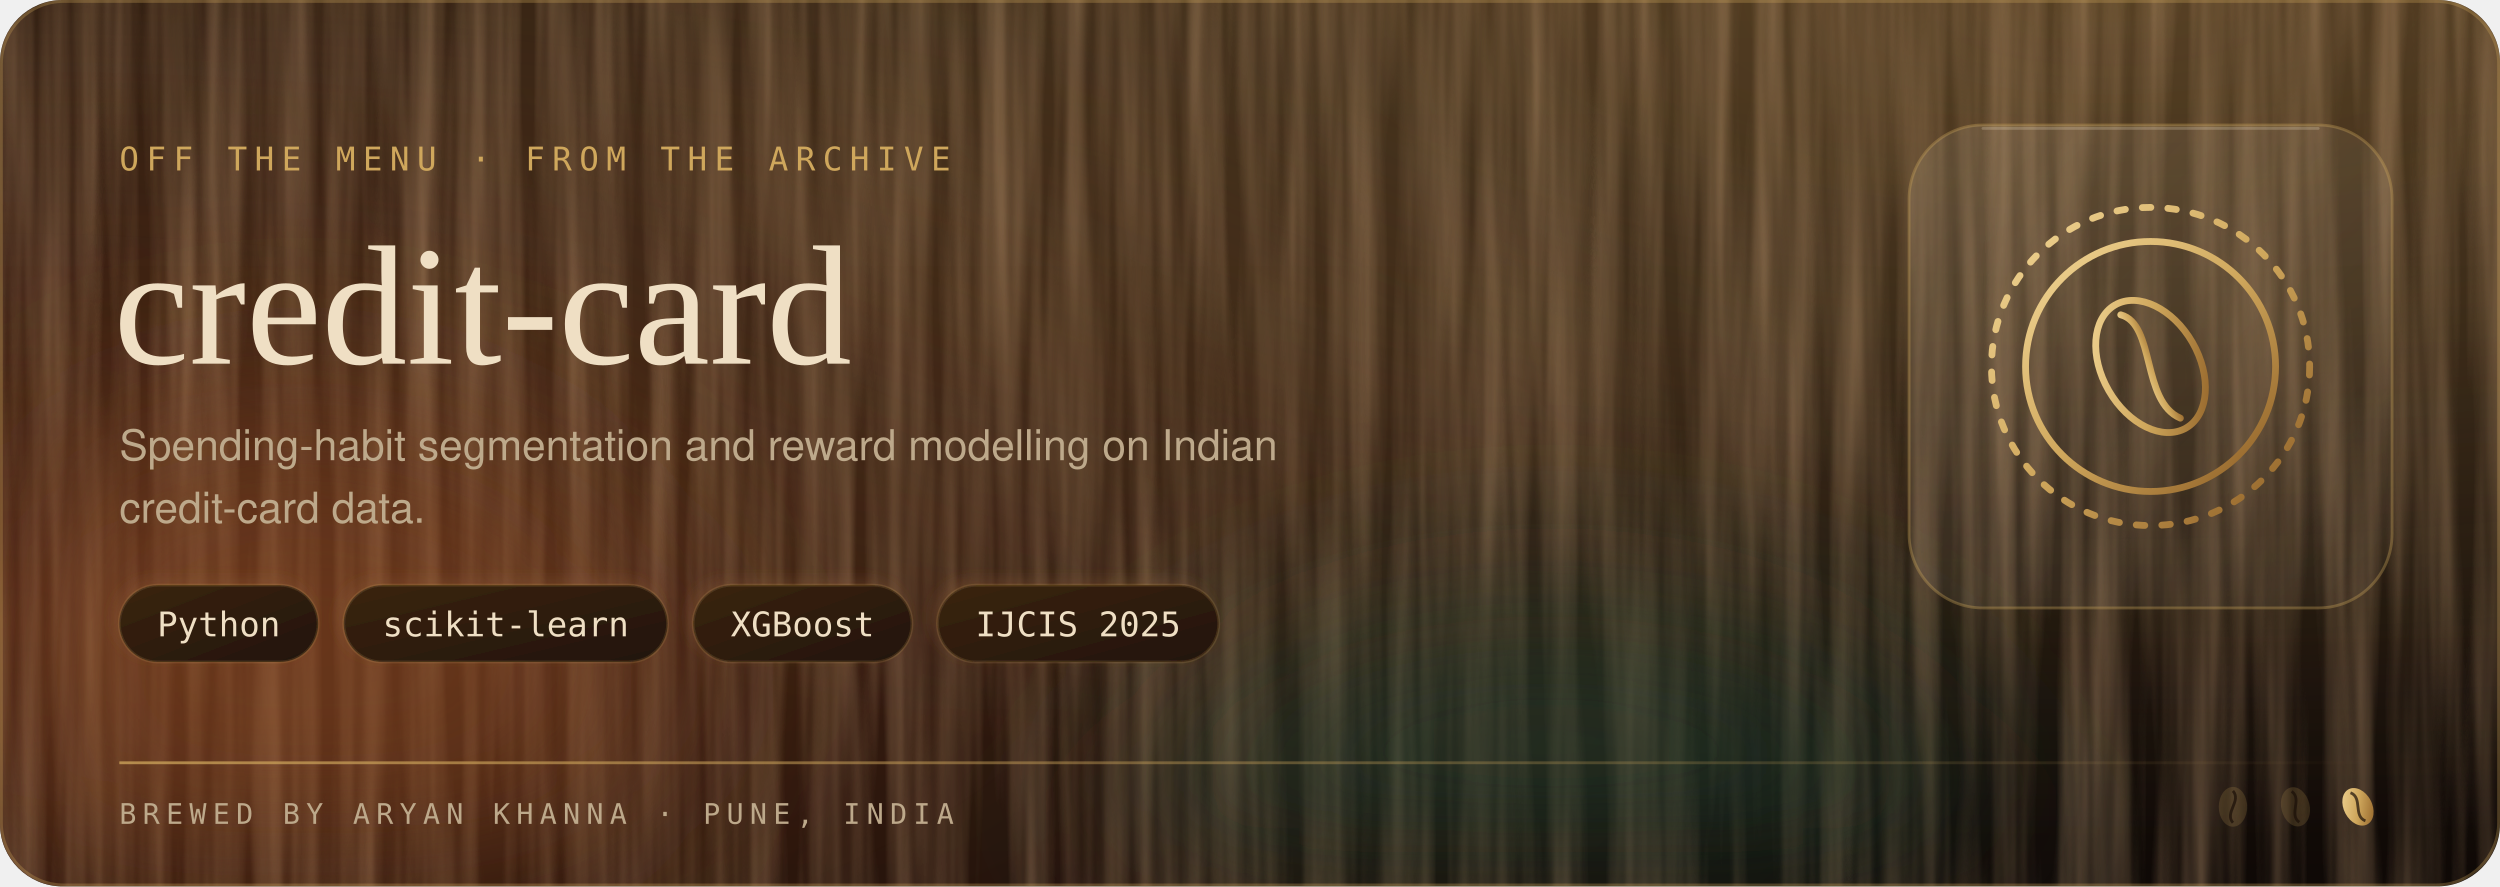
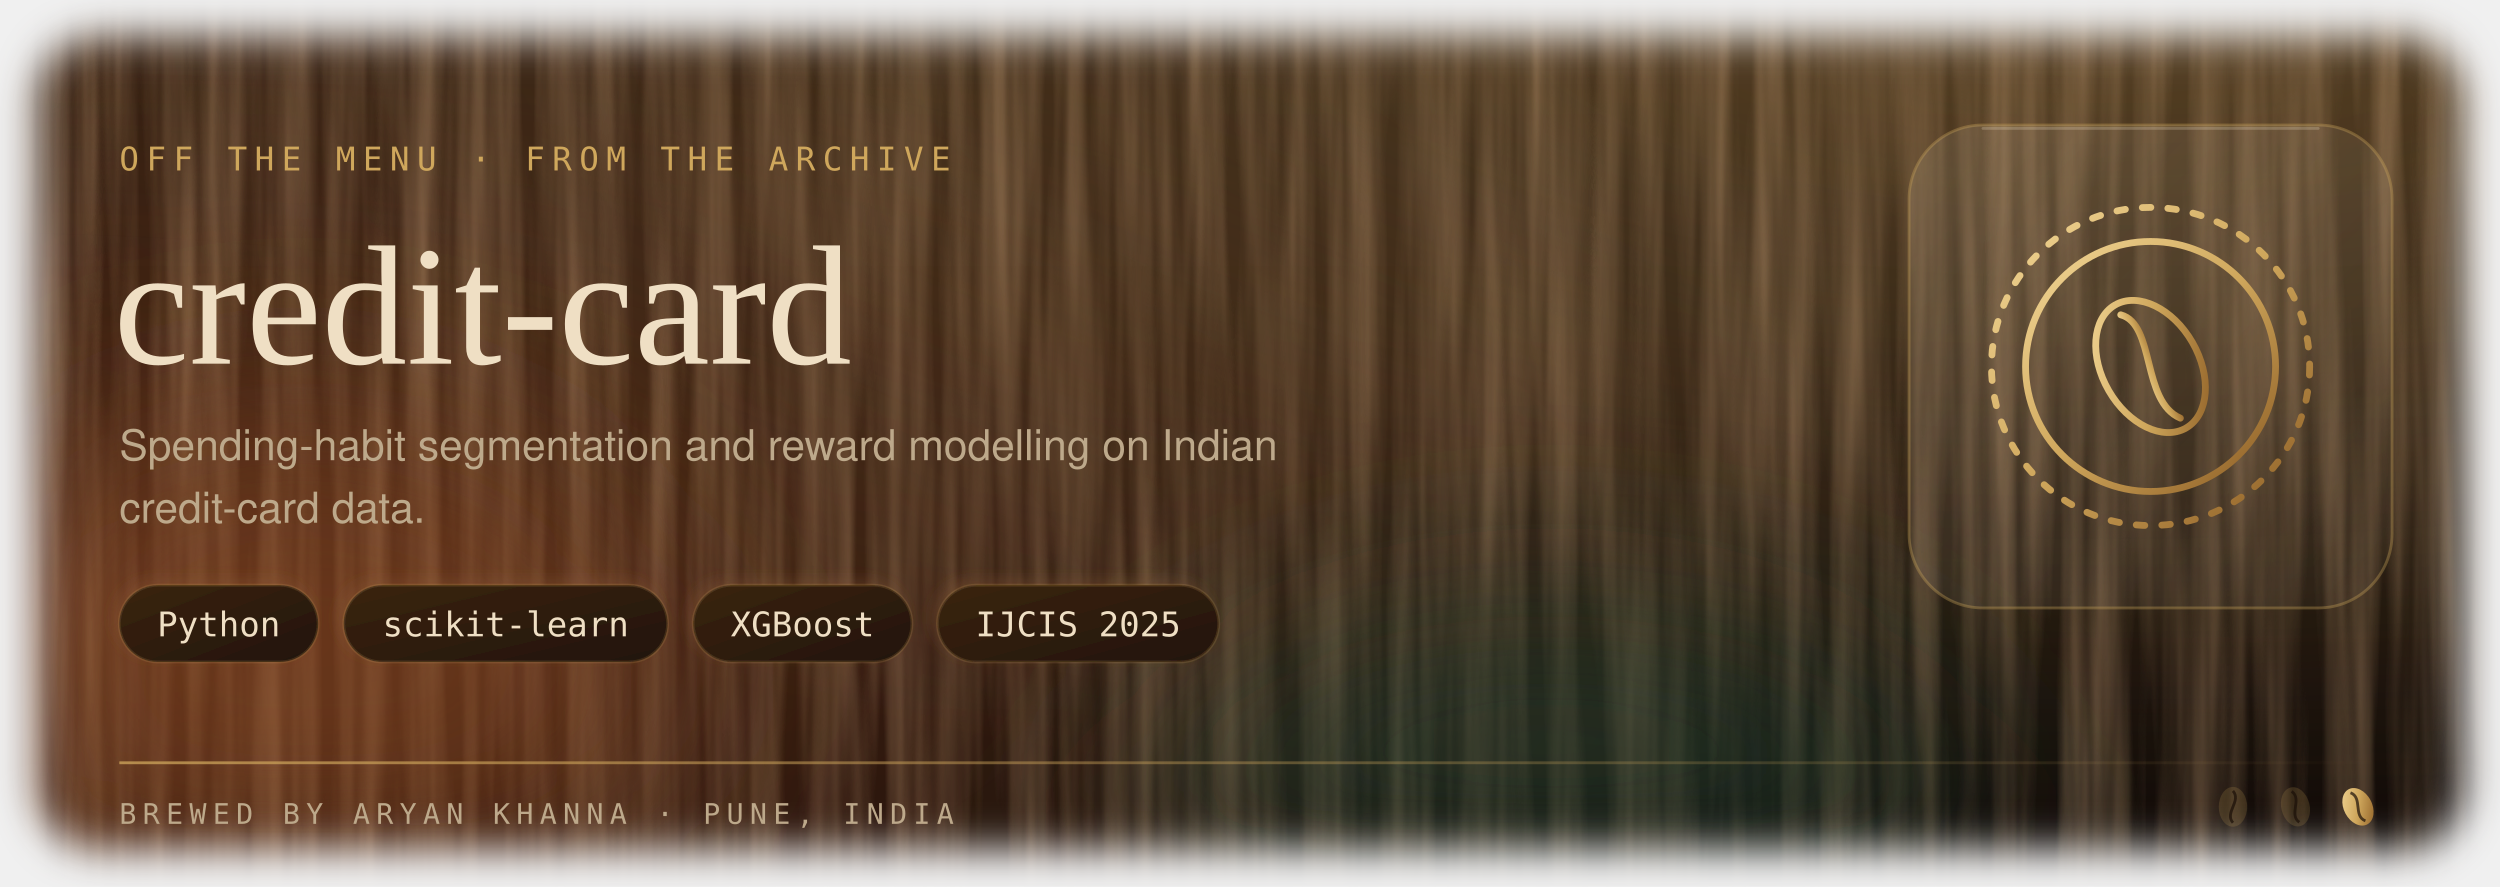
<svg xmlns="http://www.w3.org/2000/svg" viewBox="0 0 880 312" width="100%" role="img" aria-label="credit-card: Spending-habit segmentation and reward modelling on Indian credit-card data.">
  <defs>
    <linearGradient id="wall" x1="0" y1="0" x2="0" y2="1">
      <stop offset="0" stop-color="#24150c" />
      <stop offset=".6" stop-color="#170e09" />
      <stop offset="1" stop-color="#0f0906" />
    </linearGradient>
    <radialGradient id="lamp" cx=".84" cy="0" r=".95">
      <stop offset="0" stop-color="#cfa75c" stop-opacity=".30" />
      <stop offset="1" stop-color="#cfa75c" stop-opacity="0" />
    </radialGradient>
    <radialGradient id="ember" cx="0" cy=".7" r=".8">
      <stop offset="0" stop-color="#7a3a1e" stop-opacity=".55" />
      <stop offset="1" stop-color="#7a3a1e" stop-opacity="0" />
    </radialGradient>
    <linearGradient id="glass" x1="0" y1="0" x2="1" y2="1">
      <stop offset="0" stop-color="#efdfc4" stop-opacity=".13" />
      <stop offset="1" stop-color="#efdfc4" stop-opacity=".03" />
    </linearGradient>
    <linearGradient id="green" x1="0" y1="0" x2="1" y2="1">
      <stop offset="0" stop-color="#1d4435" stop-opacity=".85" />
      <stop offset="1" stop-color="#efdfc4" stop-opacity=".04" />
    </linearGradient>
    <linearGradient id="brass" x1="0" y1="0" x2="1" y2="1">
      <stop offset="0" stop-color="#f3d898" />
      <stop offset=".5" stop-color="#cfa75c" />
      <stop offset="1" stop-color="#8a5a22" />
    </linearGradient>
    <linearGradient id="neo" x1="0" y1="0" x2="1" y2="1">
      <stop offset="0" stop-color="#3a2411" />
      <stop offset="1" stop-color="#22140b" />
    </linearGradient>
    <linearGradient id="fade" x1="0" y1="0" x2="1" y2="0">
      <stop offset="0" stop-color="#cfa75c" stop-opacity=".75" />
      <stop offset="1" stop-color="#cfa75c" stop-opacity="0" />
    </linearGradient>
    <filter id="grain" x="0" y="0" width="100%" height="100%">
      <feTurbulence type="fractalNoise" baseFrequency=".11 .005" numOctaves="3" seed="7" />
      <feColorMatrix values="0 0 0 0 .62  0 0 0 0 .38  0 0 0 0 .2  1.4 0 0 0 -.42" />
    </filter>
    <filter id="blur" x="-60%" y="-60%" width="220%" height="220%">
      <feGaussianBlur stdDeviation="36" />
    </filter>
+     <filter id="soft" x="-10%" y="-20%" width="120%" height="140%">
+       <feGaussianBlur stdDeviation="7" />
+     </filter>
    <filter id="lift" x="-20%" y="-40%" width="140%" height="190%">
      <feDropShadow dx="3" dy="4" stdDeviation="4" flood-color="#000" flood-opacity=".6" />
      <feDropShadow dx="-2" dy="-2" stdDeviation="2.5" flood-color="#96623a" flood-opacity=".26" />
    </filter>
+     <mask id="feather">
+       <rect x="13" y="13" width="854" height="286" rx="22" fill="#fff" filter="url(#soft)" />
+     </mask>
    <clipPath id="clip">
      <rect width="880" height="312" rx="22" />
    </clipPath>
  </defs>
-   <g clip-path="url(#clip)">
+   <g mask="url(#feather)">
    <rect width="880" height="312" fill="url(#wall)" />
    <rect width="880" height="312" fill="url(#ember)" />
    <rect width="880" height="312" fill="url(#lamp)" />
    <rect width="880" height="312" filter="url(#grain)" opacity=".5" />
    <ellipse cx="106" cy="234" rx="130" ry="90" fill="#8a4a22" opacity=".5" filter="url(#blur)">
      <animateTransform attributeName="transform" type="translate" values="0 0;34 -18;-18 12;0 0" dur="24s" repeatCount="indefinite" />
    </ellipse>
    <ellipse cx="546" cy="296" rx="150" ry="80" fill="#1d4435" opacity=".55" filter="url(#blur)">
      <animateTransform attributeName="transform" type="translate" values="0 0;-40 -14;22 10;0 0" dur="29s" repeatCount="indefinite" />
    </ellipse>
  </g>
-   <rect x=".5" y=".5" width="879" height="311" rx="22" fill="none" stroke="#cfa75c" stroke-opacity=".3" />
  <text x="42" y="60" font-family="'SF Mono',Menlo,Consolas,'DejaVu Sans Mono',monospace" font-size="11.5" fill="#cfa75c" letter-spacing="2.6">OFF THE MENU · FROM THE ARCHIVE</text>
  <text x="40" y="128" font-family="'Bodoni 72','Bodoni MT',Didot,'Playfair Display',Georgia,'Times New Roman',serif" font-size="60" fill="#efdfc4">credit-card</text>
  <text x="42" y="162" font-family="'Helvetica Neue',Helvetica,Arial,sans-serif" font-size="15" fill="#bda98b">Spending-habit segmentation and reward modelling on Indian</text>
  <text x="42" y="184" font-family="'Helvetica Neue',Helvetica,Arial,sans-serif" font-size="15" fill="#bda98b">credit-card data.</text>
  <g filter="url(#lift)">
    <rect x="42" y="206" width="70" height="27" rx="13.5" fill="url(#neo)" stroke="#cfa75c" stroke-opacity=".16" />
  </g>
  <text x="77.0" y="224" font-family="'SF Mono',Menlo,Consolas,'DejaVu Sans Mono',monospace" font-size="12" fill="#efdfc4" text-anchor="middle">Python</text>
  <g filter="url(#lift)">
    <rect x="121" y="206" width="114" height="27" rx="13.5" fill="url(#neo)" stroke="#cfa75c" stroke-opacity=".16" />
  </g>
  <text x="178.0" y="224" font-family="'SF Mono',Menlo,Consolas,'DejaVu Sans Mono',monospace" font-size="12" fill="#efdfc4" text-anchor="middle">scikit-learn</text>
  <g filter="url(#lift)">
    <rect x="244" y="206" width="77" height="27" rx="13.5" fill="url(#neo)" stroke="#cfa75c" stroke-opacity=".16" />
  </g>
  <text x="282.5" y="224" font-family="'SF Mono',Menlo,Consolas,'DejaVu Sans Mono',monospace" font-size="12" fill="#efdfc4" text-anchor="middle">XGBoost</text>
  <g filter="url(#lift)">
    <rect x="330" y="206" width="99" height="27" rx="13.5" fill="url(#neo)" stroke="#cfa75c" stroke-opacity=".16" />
  </g>
  <text x="379.5" y="224" font-family="'SF Mono',Menlo,Consolas,'DejaVu Sans Mono',monospace" font-size="12" fill="#efdfc4" text-anchor="middle">IJCIS 2025</text>
  <rect x="672" y="44" width="170" height="170" rx="26" fill="url(#glass)" stroke="#cfa75c" stroke-opacity=".34" />
  <path d="M698 45.2 H816" stroke="#fff0d2" stroke-opacity=".22" stroke-linecap="round" />
  <g transform="translate(672,44)">
    <g fill="none" stroke="url(#brass)" stroke-width="2.4" stroke-linecap="round" stroke-linejoin="round">
      <circle cx="85" cy="85" r="56" stroke-dasharray="3 6" />
      <circle cx="85" cy="85" r="44" />
      <g transform="translate(85,85) rotate(-30)">
        <ellipse rx="17" ry="25" />
        <path d="M0 -21c9 9 -9 30 0 42" />
      </g>
    </g>
  </g>
  <rect x="42" y="268" width="796" height="1" fill="url(#fade)" />
  <text x="42" y="290" font-family="'SF Mono',Menlo,Consolas,'DejaVu Sans Mono',monospace" font-size="10" fill="#bda98b" letter-spacing="2.2">BREWED BY ARYAN KHANNA · PUNE, INDIA</text>
  <g transform="translate(830,284) rotate(-28)">
    <ellipse rx="5.0" ry="7" fill="url(#brass)" />
    <path d="M0 -5.6c3.1 3.5 -3.1 7.7 0 11.2" fill="none" stroke="#1a0f08" stroke-opacity=".7" stroke-width="1" />
  </g>
  <g transform="translate(808,284) rotate(-14)">
    <ellipse rx="5.0" ry="7" fill="#cfa75c" fill-opacity=".18" />
    <path d="M0 -5.6c3.1 3.5 -3.1 7.7 0 11.2" fill="none" stroke="#1a0f08" stroke-opacity=".7" stroke-width="1" />
  </g>
  <g transform="translate(786,284) rotate(0)">
    <ellipse rx="5.0" ry="7" fill="#cfa75c" fill-opacity=".18" />
    <path d="M0 -5.6c3.1 3.5 -3.1 7.7 0 11.2" fill="none" stroke="#1a0f08" stroke-opacity=".7" stroke-width="1" />
  </g>
</svg>
